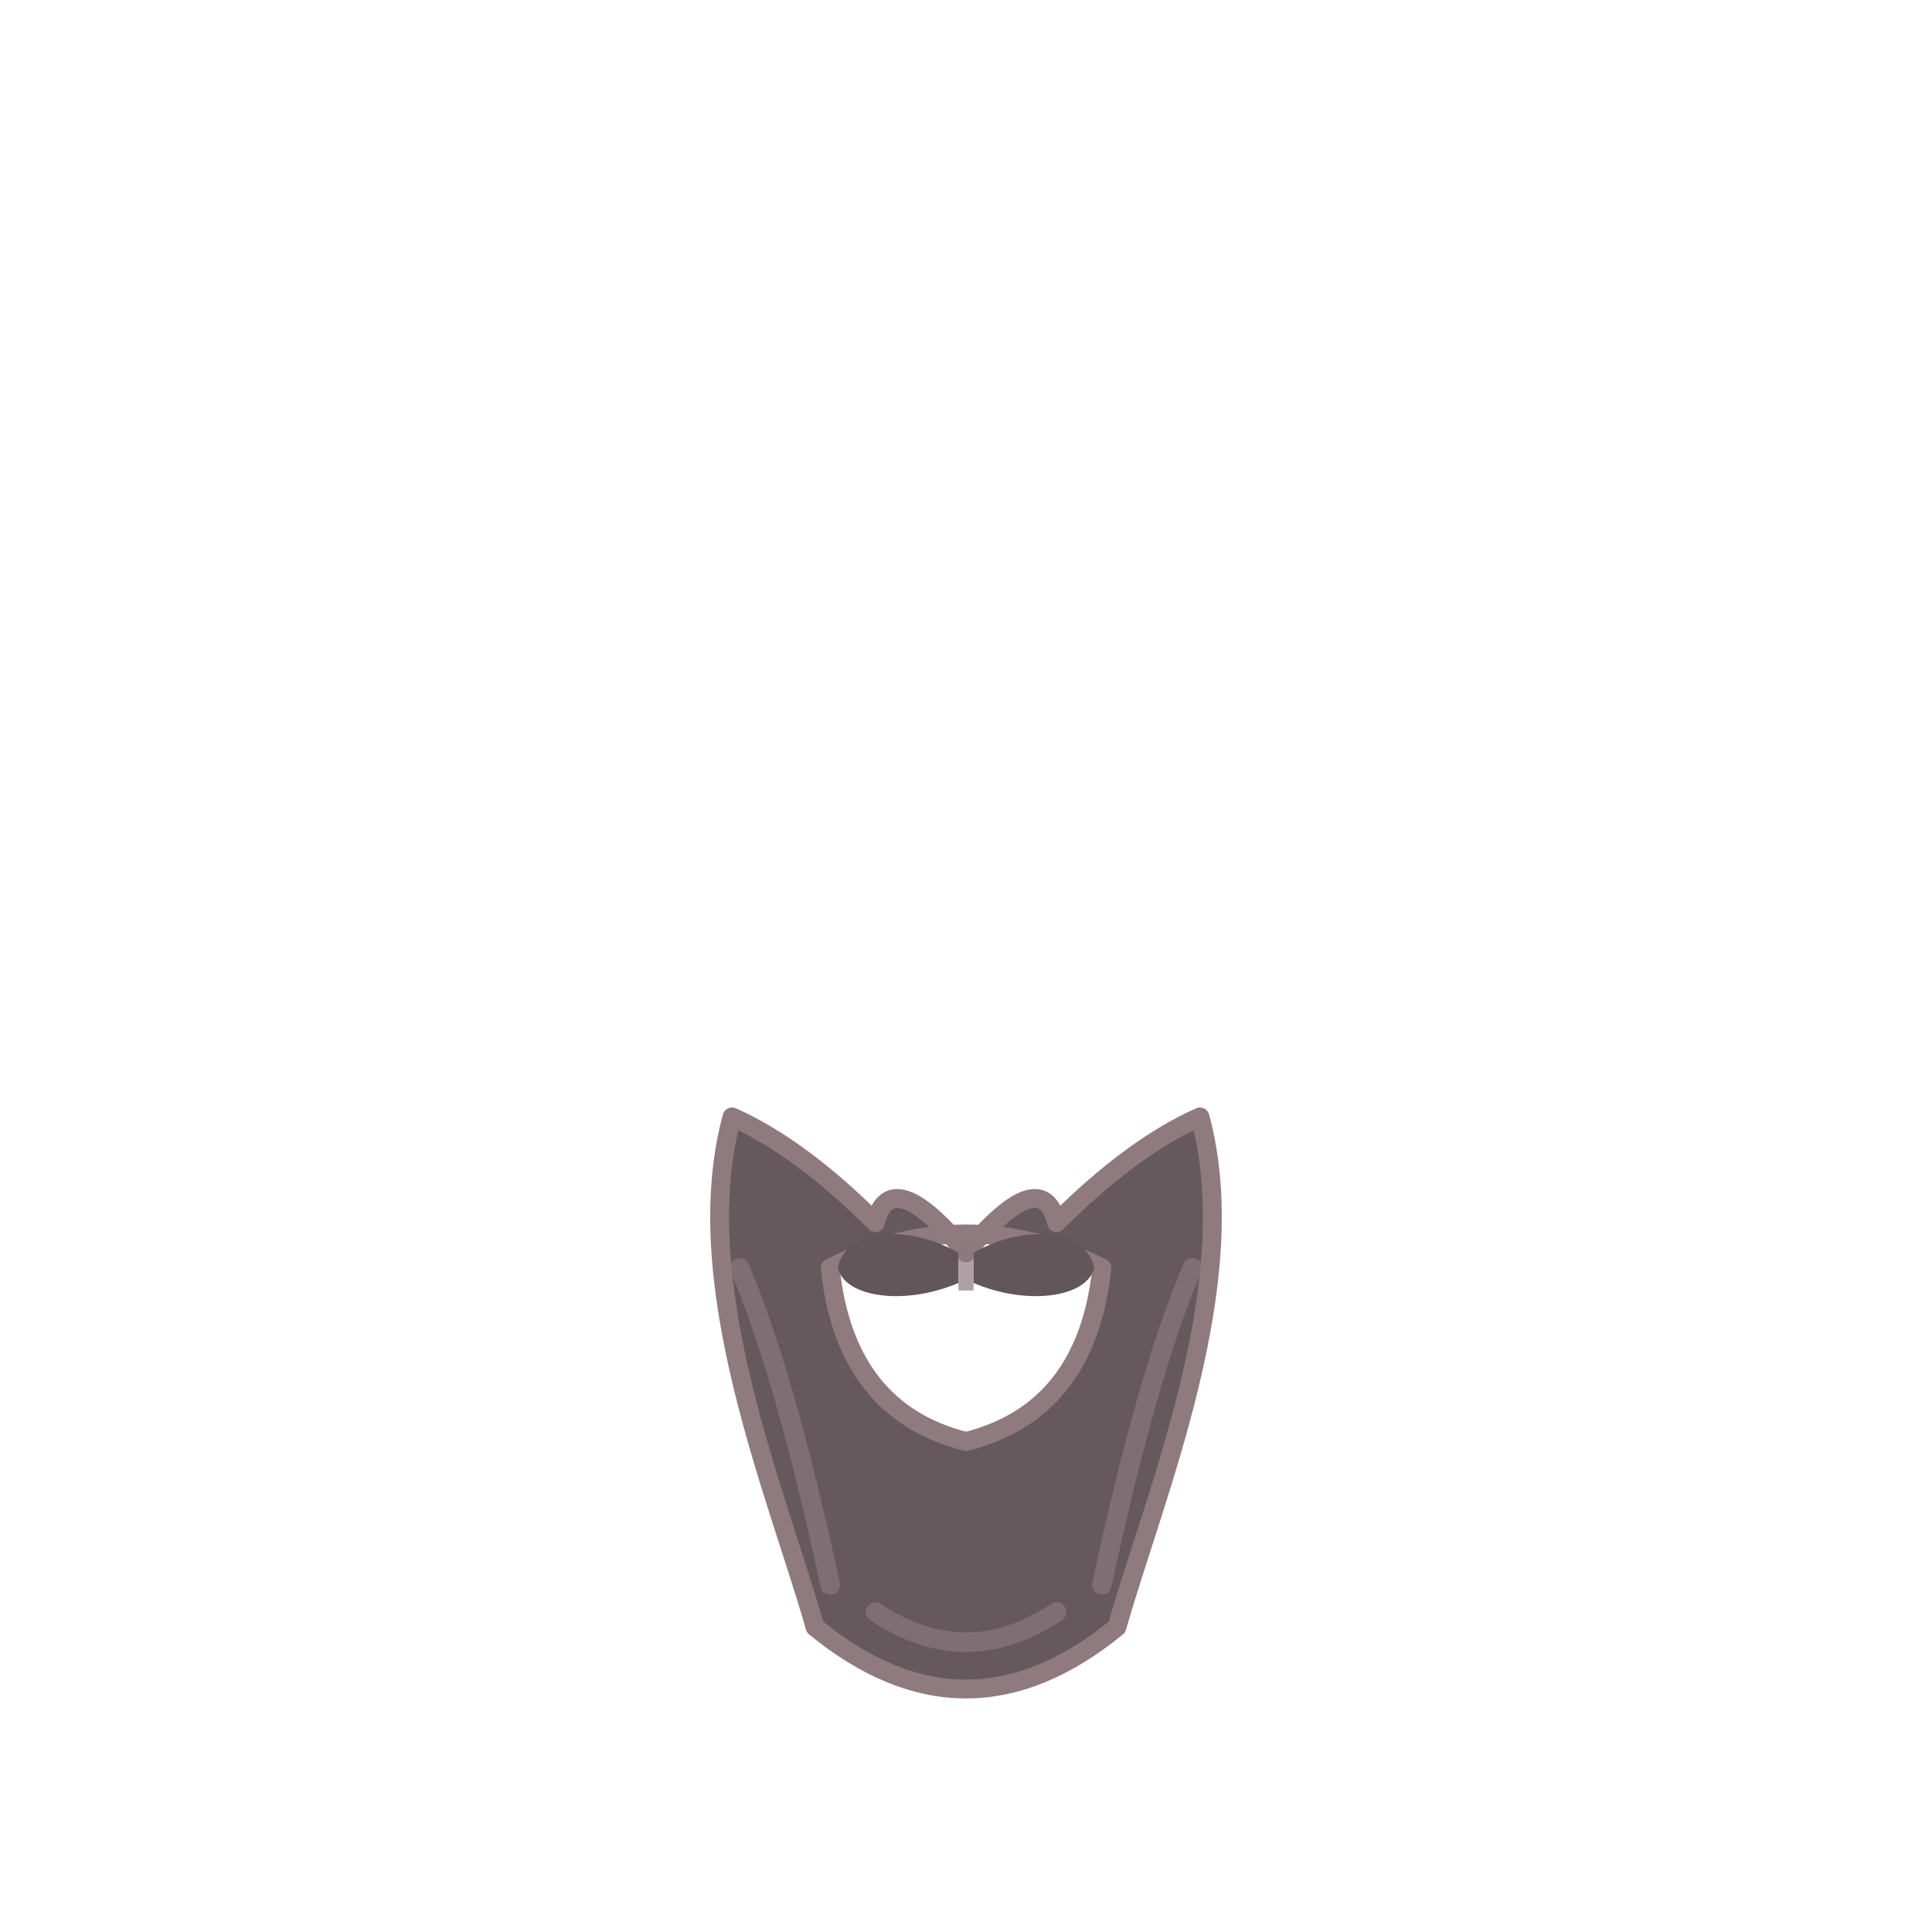
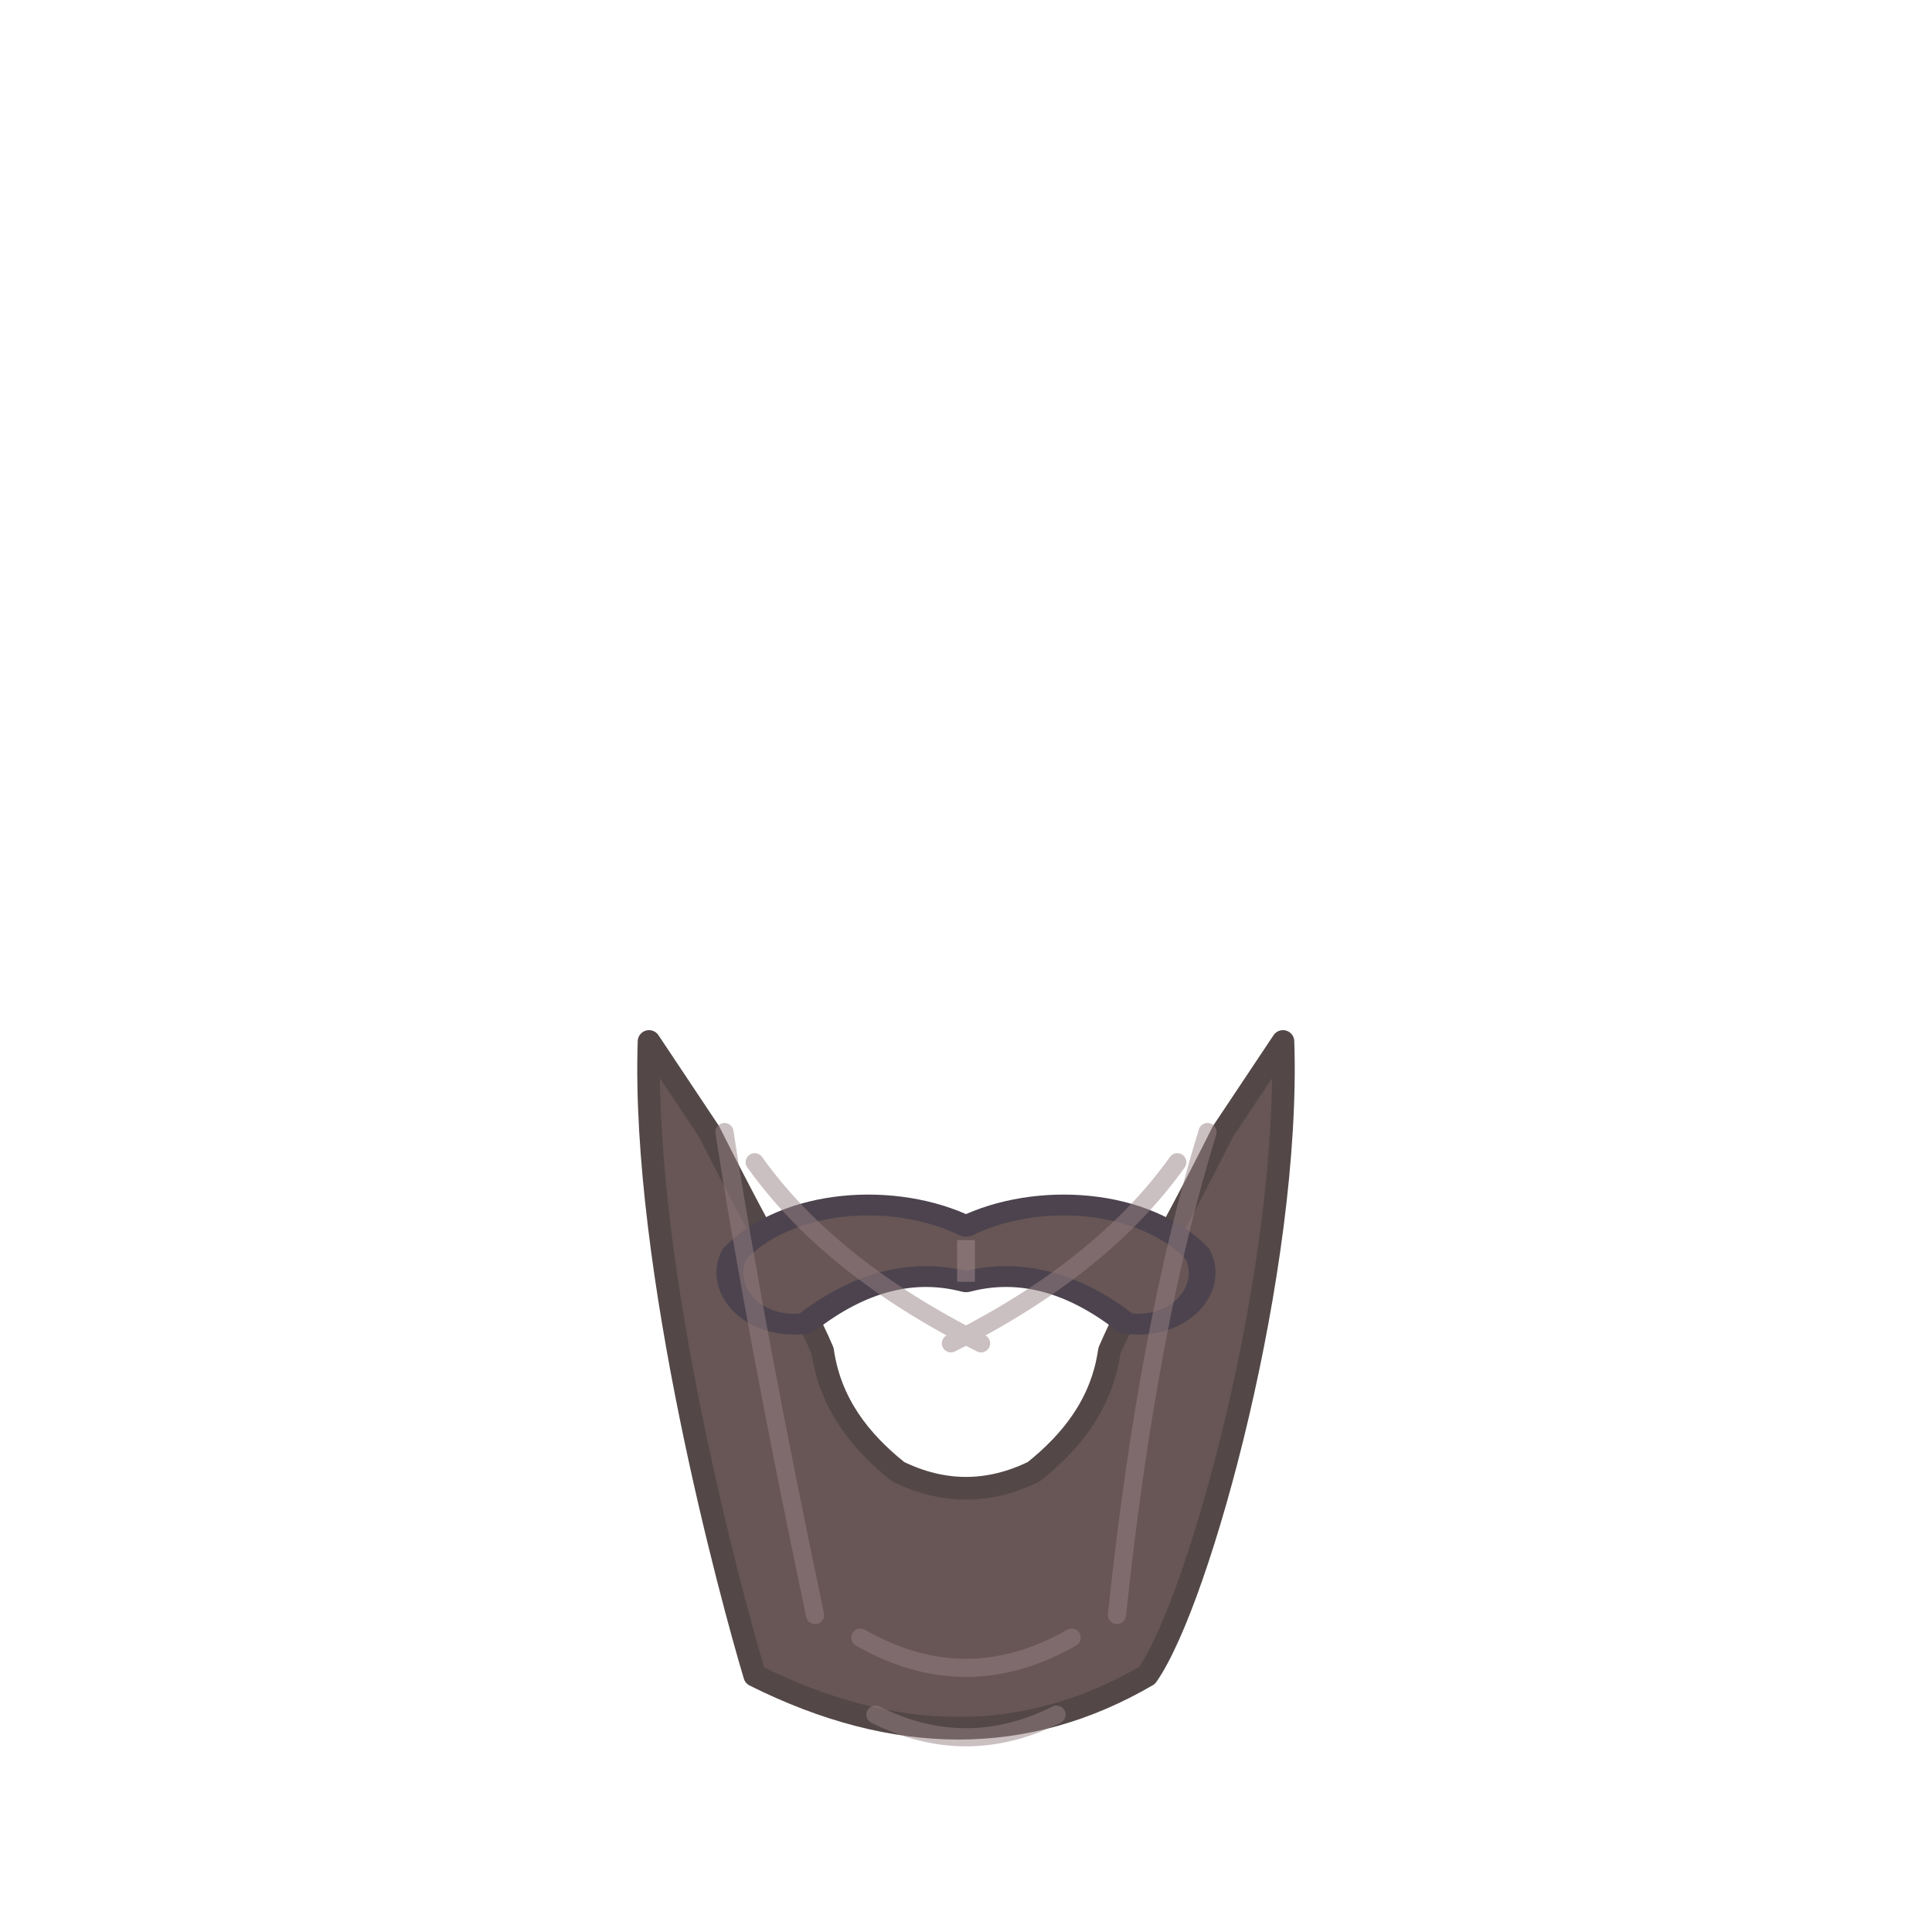
<svg xmlns="http://www.w3.org/2000/svg" viewBox="0 0 256 256" width="256" height="256" fill="none">
-   <g opacity="0.8">
-     <path d="M97 148 C91 170 103 198 108 215.6 Q128 232 148 215.6 C153 198 165 170 159 148 Q150 152 140 162 Q138 154 128 166 Q118 154 116 162 Q106 152 97 148Z M110 168 Q128 159 146 168 Q144 187 128 191 Q112 187 110 168Z" fill="#3b2c31" fill-rule="evenodd" stroke="#6f565c" stroke-width="2.5" stroke-linejoin="round" opacity=".98" />
-     <path d="M127 166 C120 162 112 163 111 168 C112 172 120 173 127 170Z M129 166 C136 162 144 163 145 168 C144 172 136 173 129 170Z" fill="#3b2c31" />
-     <path d="M128 165 V171" stroke="#6f565c" stroke-width="2" opacity=".7" />
-     <path d="M98 168 Q104 182 110 210 M158 168 Q152 182 146 210 M116 213.6 Q128 221.6 140 213.6" stroke="#6f565c" stroke-width="2.6" fill="none" opacity=".65" stroke-linecap="round" />
+   <g opacity="0.82">
+     <path d="M86 138     C85 168 97 212 100 222     Q128 236 152 222     C159 212 171 168 170 138     L162 150     C154 166 150 172 147 179     C146 186 142 191 137 195     Q128 199.4 119 195     C114 191 110 186 109 179     C106 172 102 166 94 150Z" fill="#453130" stroke="#2d1f1f" stroke-width="3" stroke-linejoin="round" />
+     <g transform="translate(128 168) scale(1.18 0.92) translate(-128 -168)">
+       <path d="M128 162 C120 157 108 158 102 166 C100 171 104 177 110 176 C116 170 122 168 128 170 C134 168 140 170 146 176 C152 177 156 171 154 166 C148 158 136 157 128 162Z" fill="#453130" stroke="#241a27" stroke-width="3" stroke-linejoin="round" />
+       <path d="M128 164 V170" stroke="#82666a" stroke-width="2" opacity=".6" />
+     </g>
+     <path d="M100 154 Q110 168 130 178 M156 154 Q146 168 126 178 M96 150 Q100 176 108 214 M160 150 Q152 176 148 214 M114 217 Q128 225 142 217" stroke="#82666a" stroke-width="2.4" fill="none" opacity=".5" stroke-linecap="round" />
+     <path d="M116 227.2 Q128 233.2 140 227.2" stroke="#82666a" stroke-width="2.4" fill="none" opacity=".5" stroke-linecap="round" />
  </g>
</svg>
